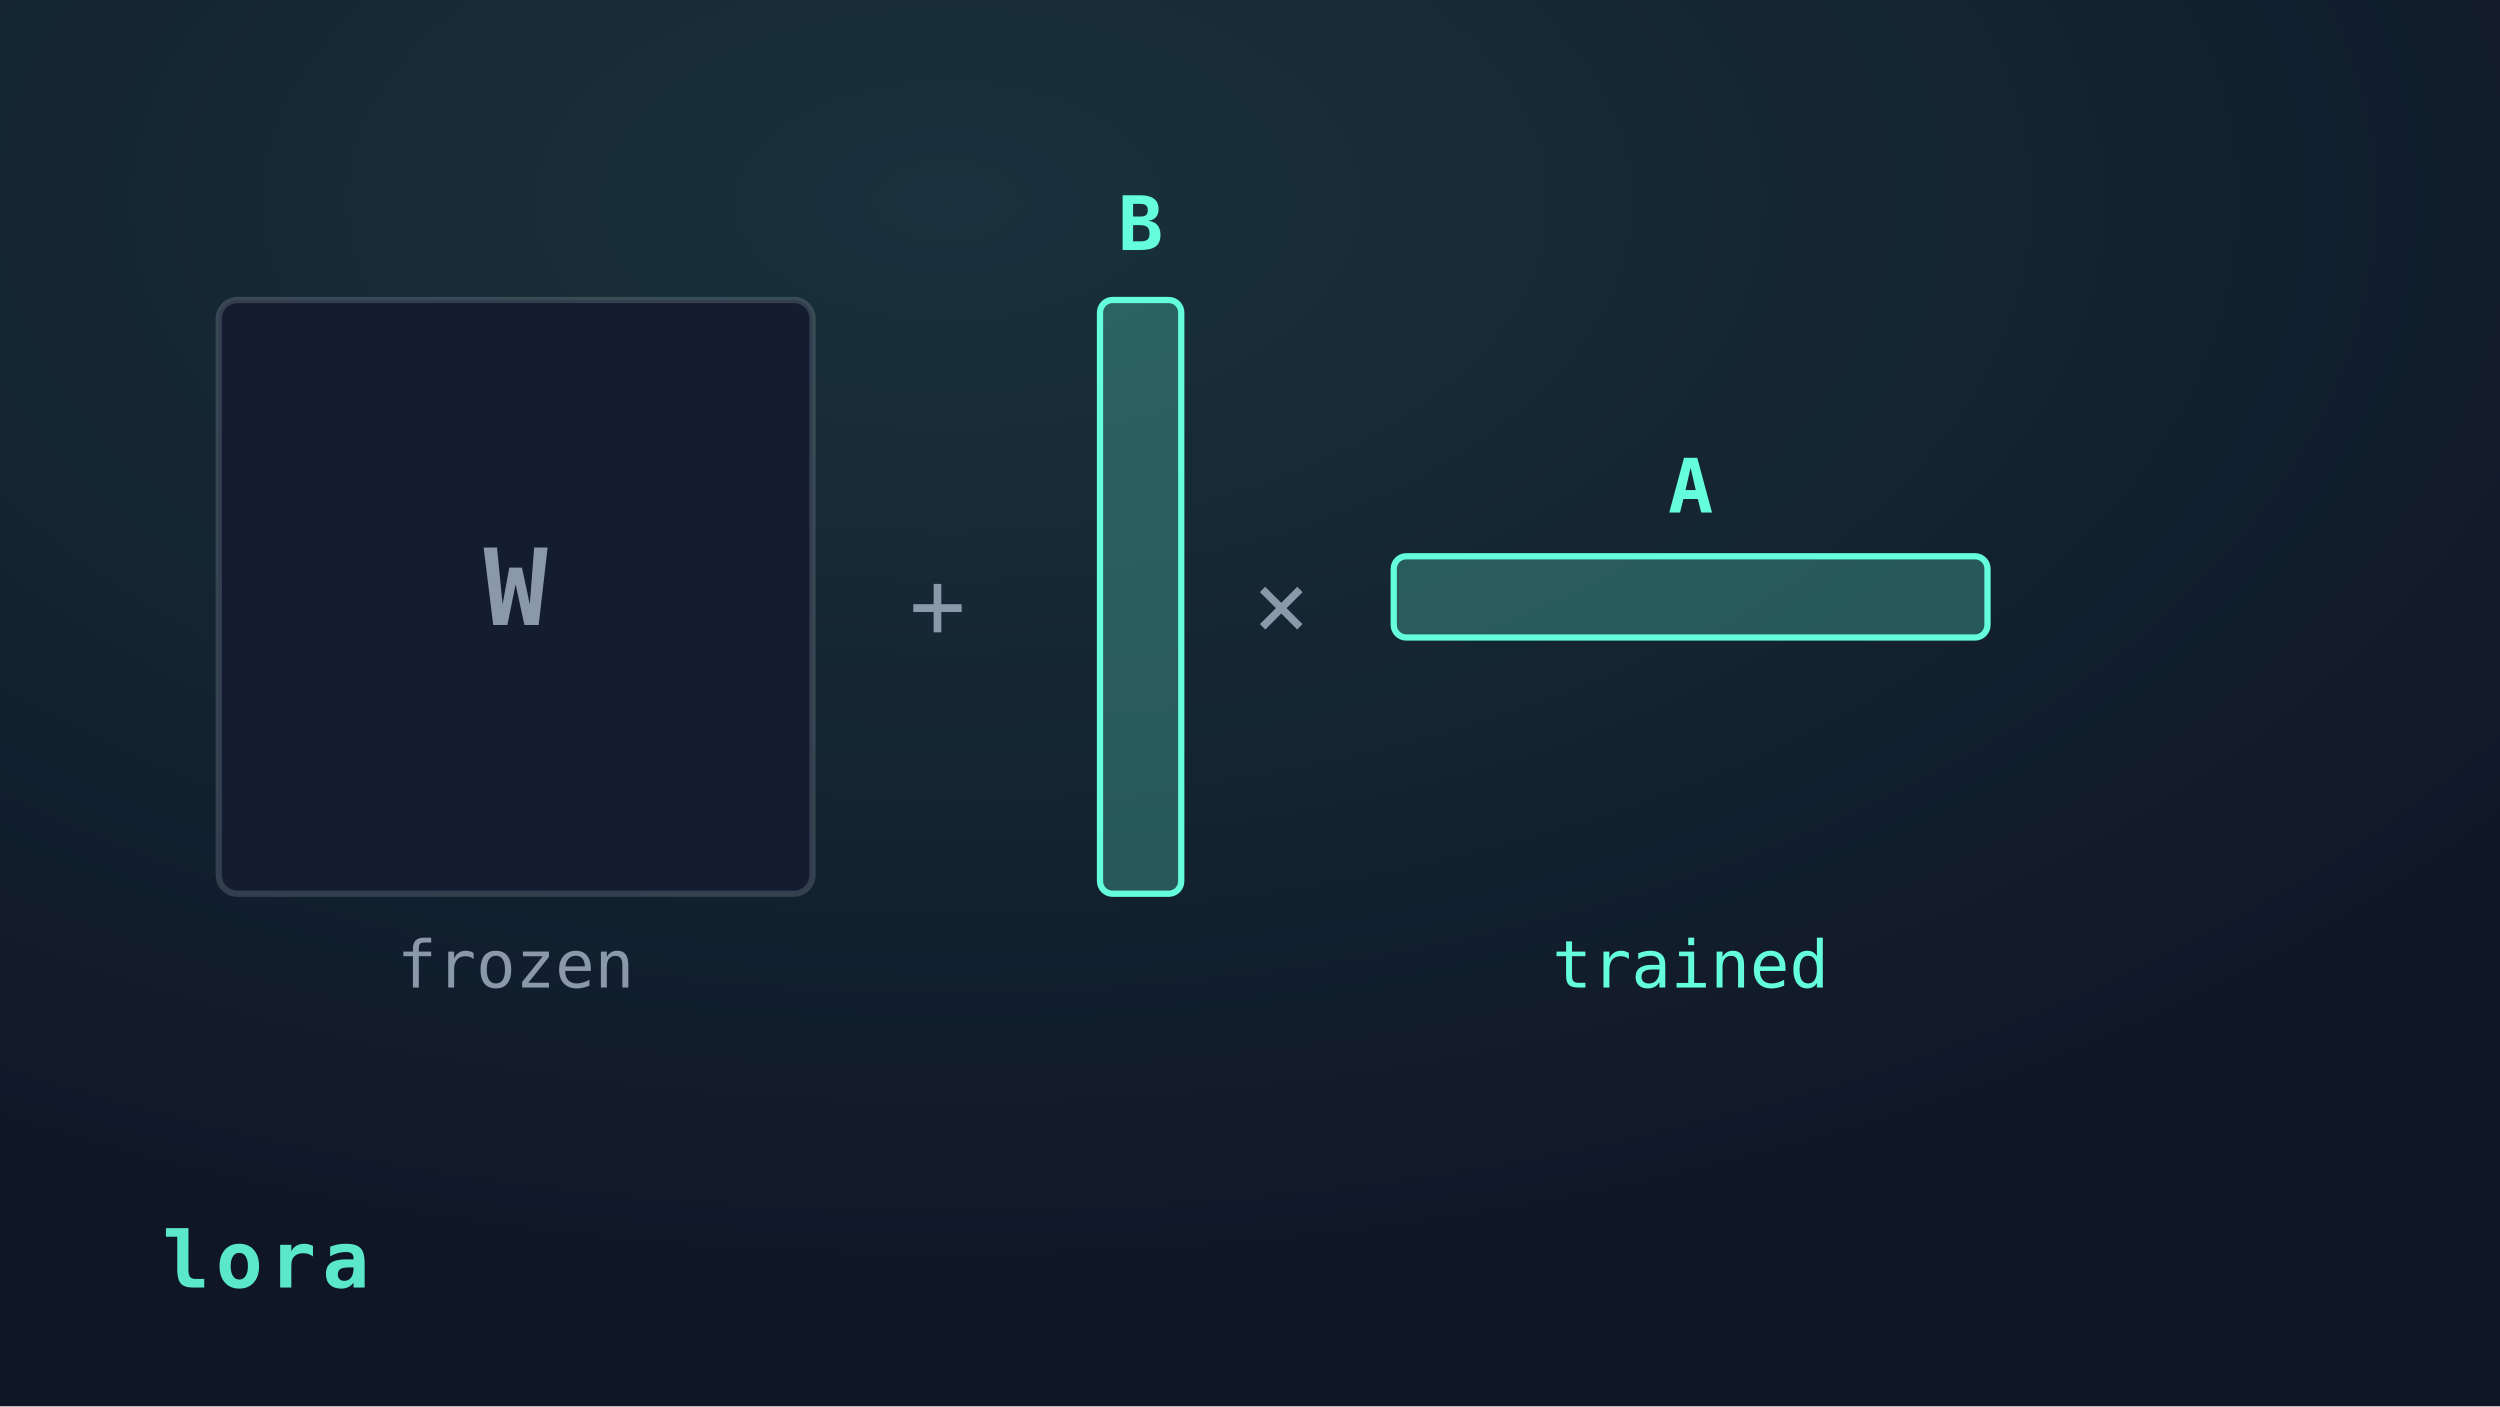
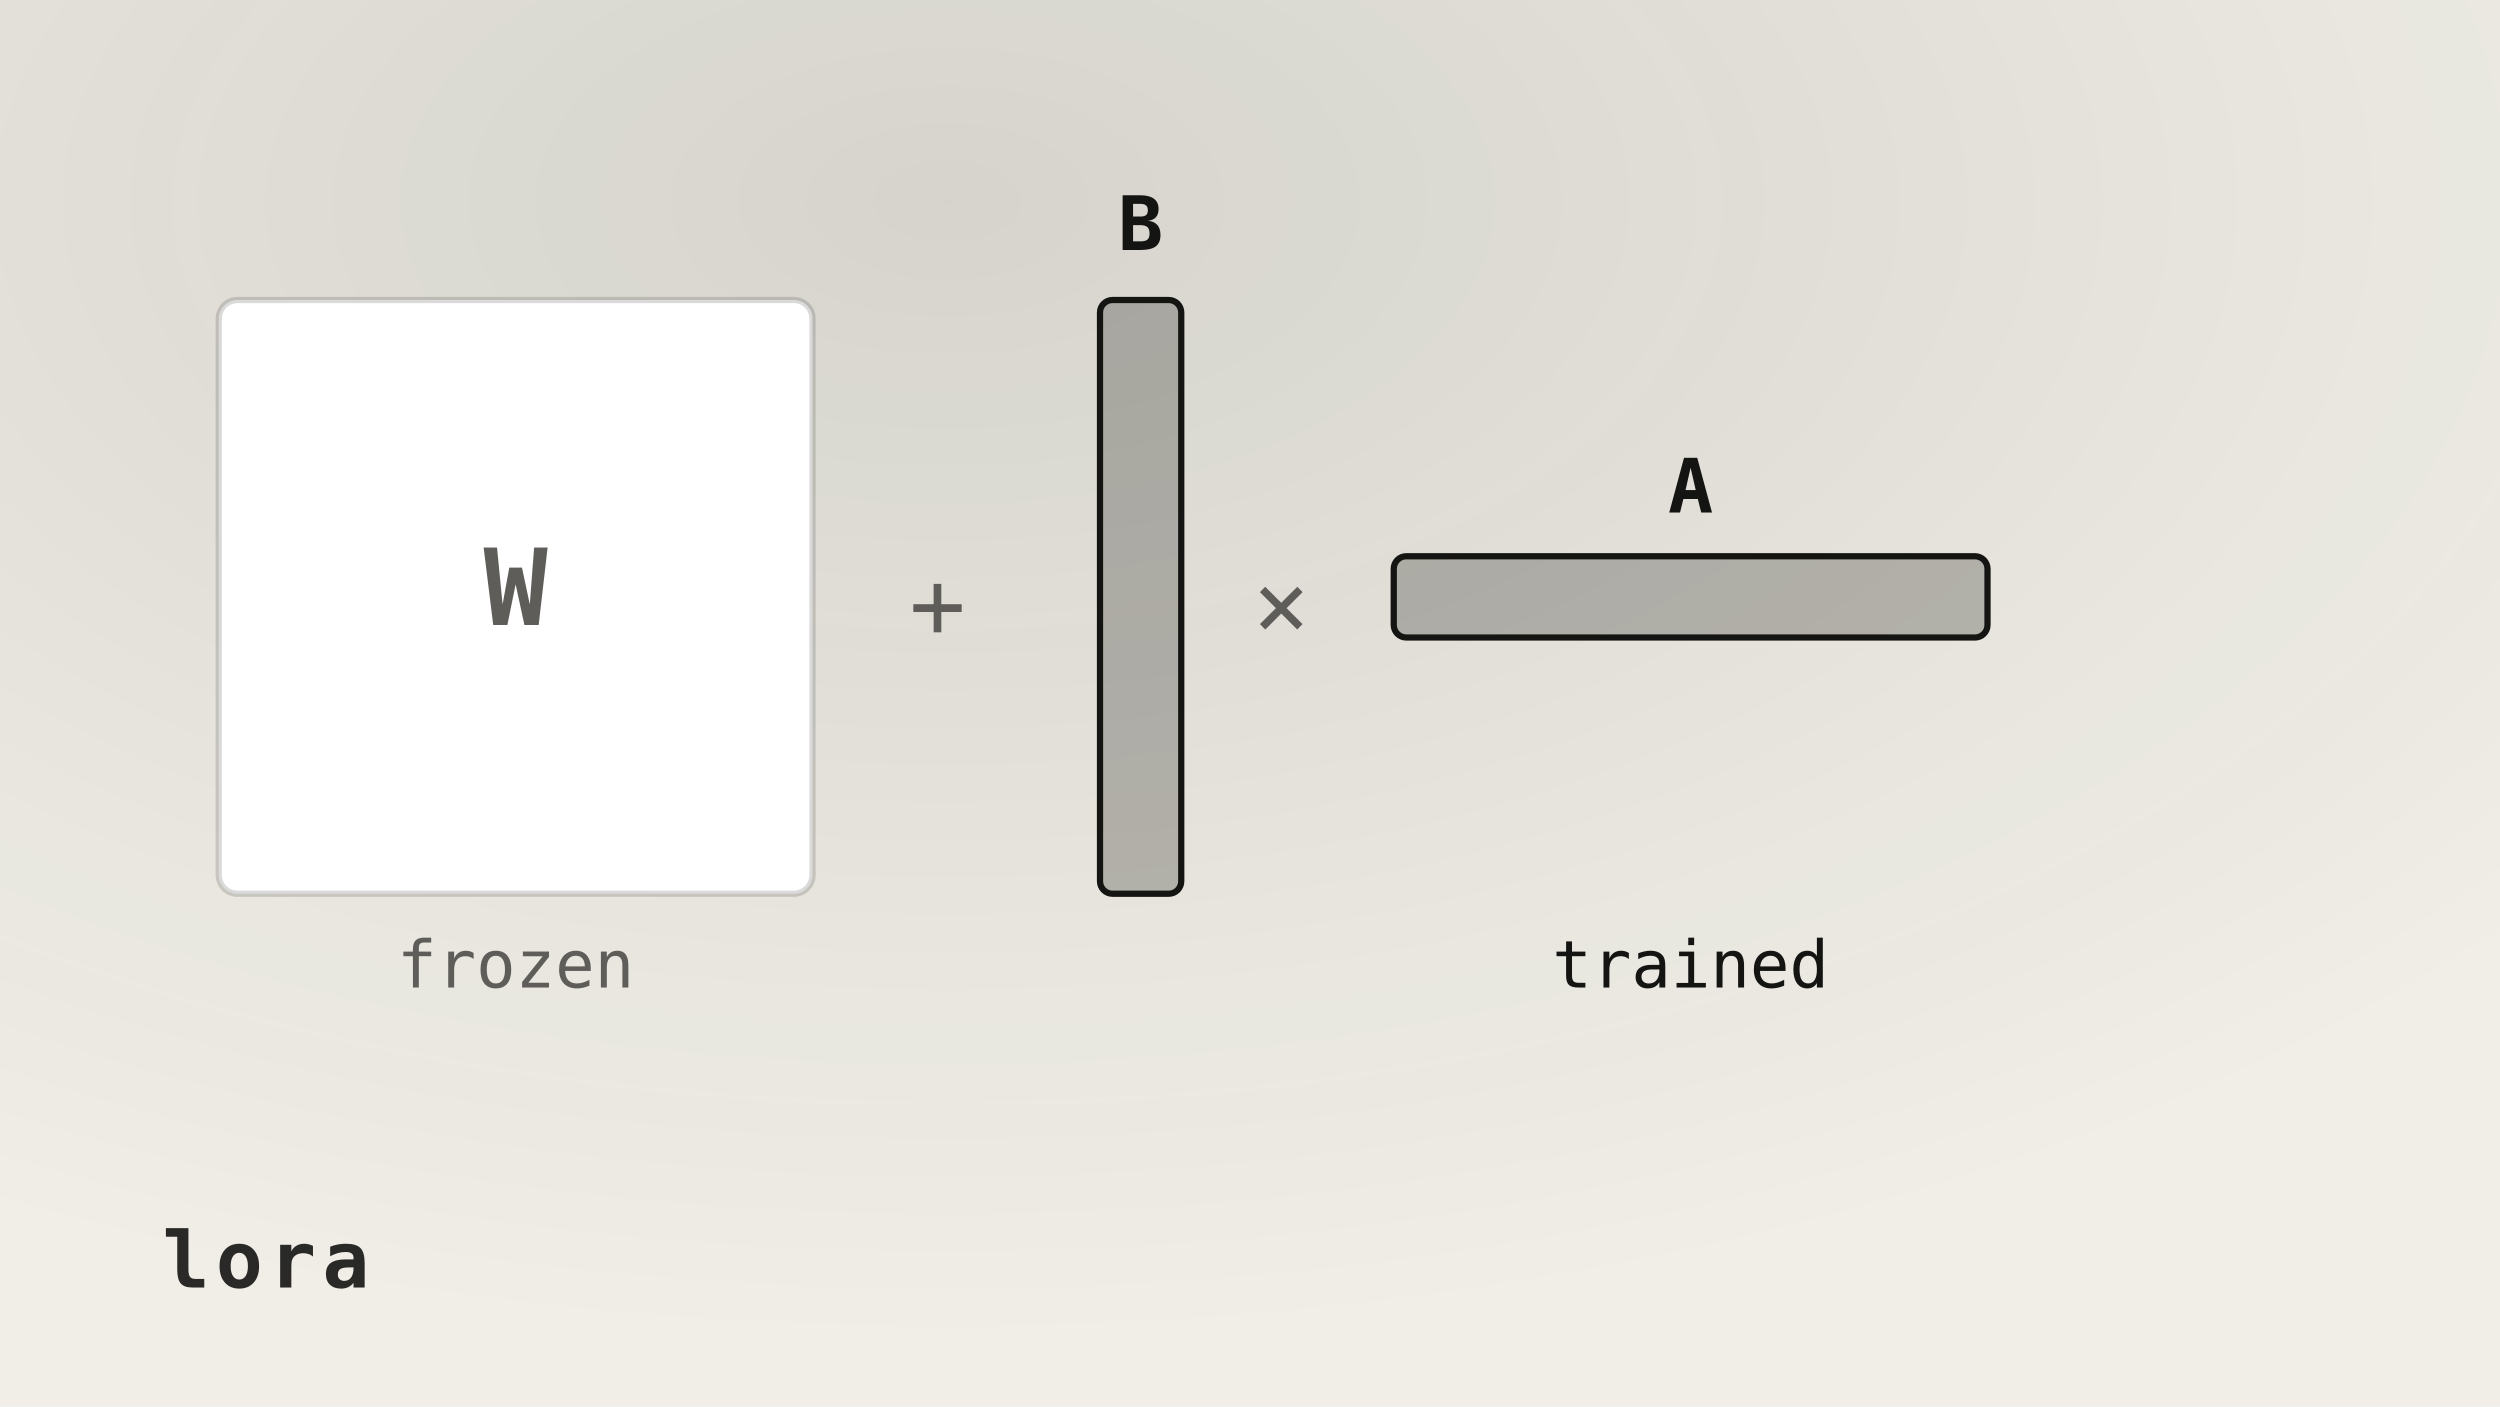
<svg xmlns="http://www.w3.org/2000/svg" viewBox="0 0 800 450" width="800" height="450" role="img" aria-label="LoRA: a large frozen weight matrix beside two thin trainable matrices whose product has the same shape but far fewer numbers.">
  <defs>
    <radialGradient id="glow" cx="38%" cy="14%" r="82%">
-       <stop offset="0%" stop-color="#64FFDA" stop-opacity="0.12" />
-       <stop offset="100%" stop-color="#64FFDA" stop-opacity="0" />
+       <stop offset="0%" stop-color="#141413" stop-opacity="0.12" />
+       <stop offset="100%" stop-color="#141413" stop-opacity="0" />
    </radialGradient>
  </defs>
-   <rect width="800" height="450" fill="#0F1626" />
+   <rect width="800" height="450" fill="#F0EEE6" />
  <rect width="800" height="450" fill="url(#glow)" />
-   <rect x="70" y="96" width="190" height="190" rx="6" fill="#141C30" stroke="rgba(230,237,243,0.16)" stroke-width="2" />
-   <text x="165" y="200" font-family="ui-monospace, SFMono-Regular, Menlo, Consolas, monospace" font-size="34" fill="#8B98A9" text-anchor="middle" font-weight="600">W</text>
-   <text x="165" y="316" font-family="ui-monospace, SFMono-Regular, Menlo, Consolas, monospace" font-size="21" fill="#8B98A9" text-anchor="middle">frozen</text>
-   <text x="300" y="204" font-family="ui-monospace, SFMono-Regular, Menlo, Consolas, monospace" font-size="30" fill="#8B98A9" text-anchor="middle">+</text>
-   <rect x="352" y="96" width="26" height="190" rx="4" fill="#64FFDA" fill-opacity="0.25" stroke="#64FFDA" stroke-width="2" />
-   <text x="365" y="80" font-family="ui-monospace, SFMono-Regular, Menlo, Consolas, monospace" font-size="24" fill="#64FFDA" text-anchor="middle" font-weight="600">B</text>
-   <text x="410" y="204" font-family="ui-monospace, SFMono-Regular, Menlo, Consolas, monospace" font-size="30" fill="#8B98A9" text-anchor="middle">×</text>
-   <rect x="446" y="178" width="190" height="26" rx="4" fill="#64FFDA" fill-opacity="0.25" stroke="#64FFDA" stroke-width="2" />
-   <text x="541" y="164" font-family="ui-monospace, SFMono-Regular, Menlo, Consolas, monospace" font-size="24" fill="#64FFDA" text-anchor="middle" font-weight="600">A</text>
-   <text x="541" y="316" font-family="ui-monospace, SFMono-Regular, Menlo, Consolas, monospace" font-size="21" fill="#64FFDA" text-anchor="middle">trained</text>
-   <text x="52" y="412" font-family="ui-monospace, SFMono-Regular, Menlo, Consolas, monospace" font-size="25" font-weight="600" letter-spacing="2" fill="#64FFDA" fill-opacity="0.9">lora</text>
+   <rect x="70" y="96" width="190" height="190" rx="6" fill="#FFFFFF" stroke="rgba(20,20,19,0.16)" stroke-width="2" />
+   <text x="165" y="200" font-family="ui-monospace, SFMono-Regular, Menlo, Consolas, monospace" font-size="34" fill="#5E5D59" text-anchor="middle" font-weight="600">W</text>
+   <text x="165" y="316" font-family="ui-monospace, SFMono-Regular, Menlo, Consolas, monospace" font-size="21" fill="#5E5D59" text-anchor="middle">frozen</text>
+   <text x="300" y="204" font-family="ui-monospace, SFMono-Regular, Menlo, Consolas, monospace" font-size="30" fill="#5E5D59" text-anchor="middle">+</text>
+   <rect x="352" y="96" width="26" height="190" rx="4" fill="#141413" fill-opacity="0.25" stroke="#141413" stroke-width="2" />
+   <text x="365" y="80" font-family="ui-monospace, SFMono-Regular, Menlo, Consolas, monospace" font-size="24" fill="#141413" text-anchor="middle" font-weight="600">B</text>
+   <text x="410" y="204" font-family="ui-monospace, SFMono-Regular, Menlo, Consolas, monospace" font-size="30" fill="#5E5D59" text-anchor="middle">×</text>
+   <rect x="446" y="178" width="190" height="26" rx="4" fill="#141413" fill-opacity="0.25" stroke="#141413" stroke-width="2" />
+   <text x="541" y="164" font-family="ui-monospace, SFMono-Regular, Menlo, Consolas, monospace" font-size="24" fill="#141413" text-anchor="middle" font-weight="600">A</text>
+   <text x="541" y="316" font-family="ui-monospace, SFMono-Regular, Menlo, Consolas, monospace" font-size="21" fill="#141413" text-anchor="middle">trained</text>
+   <text x="52" y="412" font-family="ui-monospace, SFMono-Regular, Menlo, Consolas, monospace" font-size="25" font-weight="600" letter-spacing="2" fill="#141413" fill-opacity="0.9">lora</text>
</svg>
